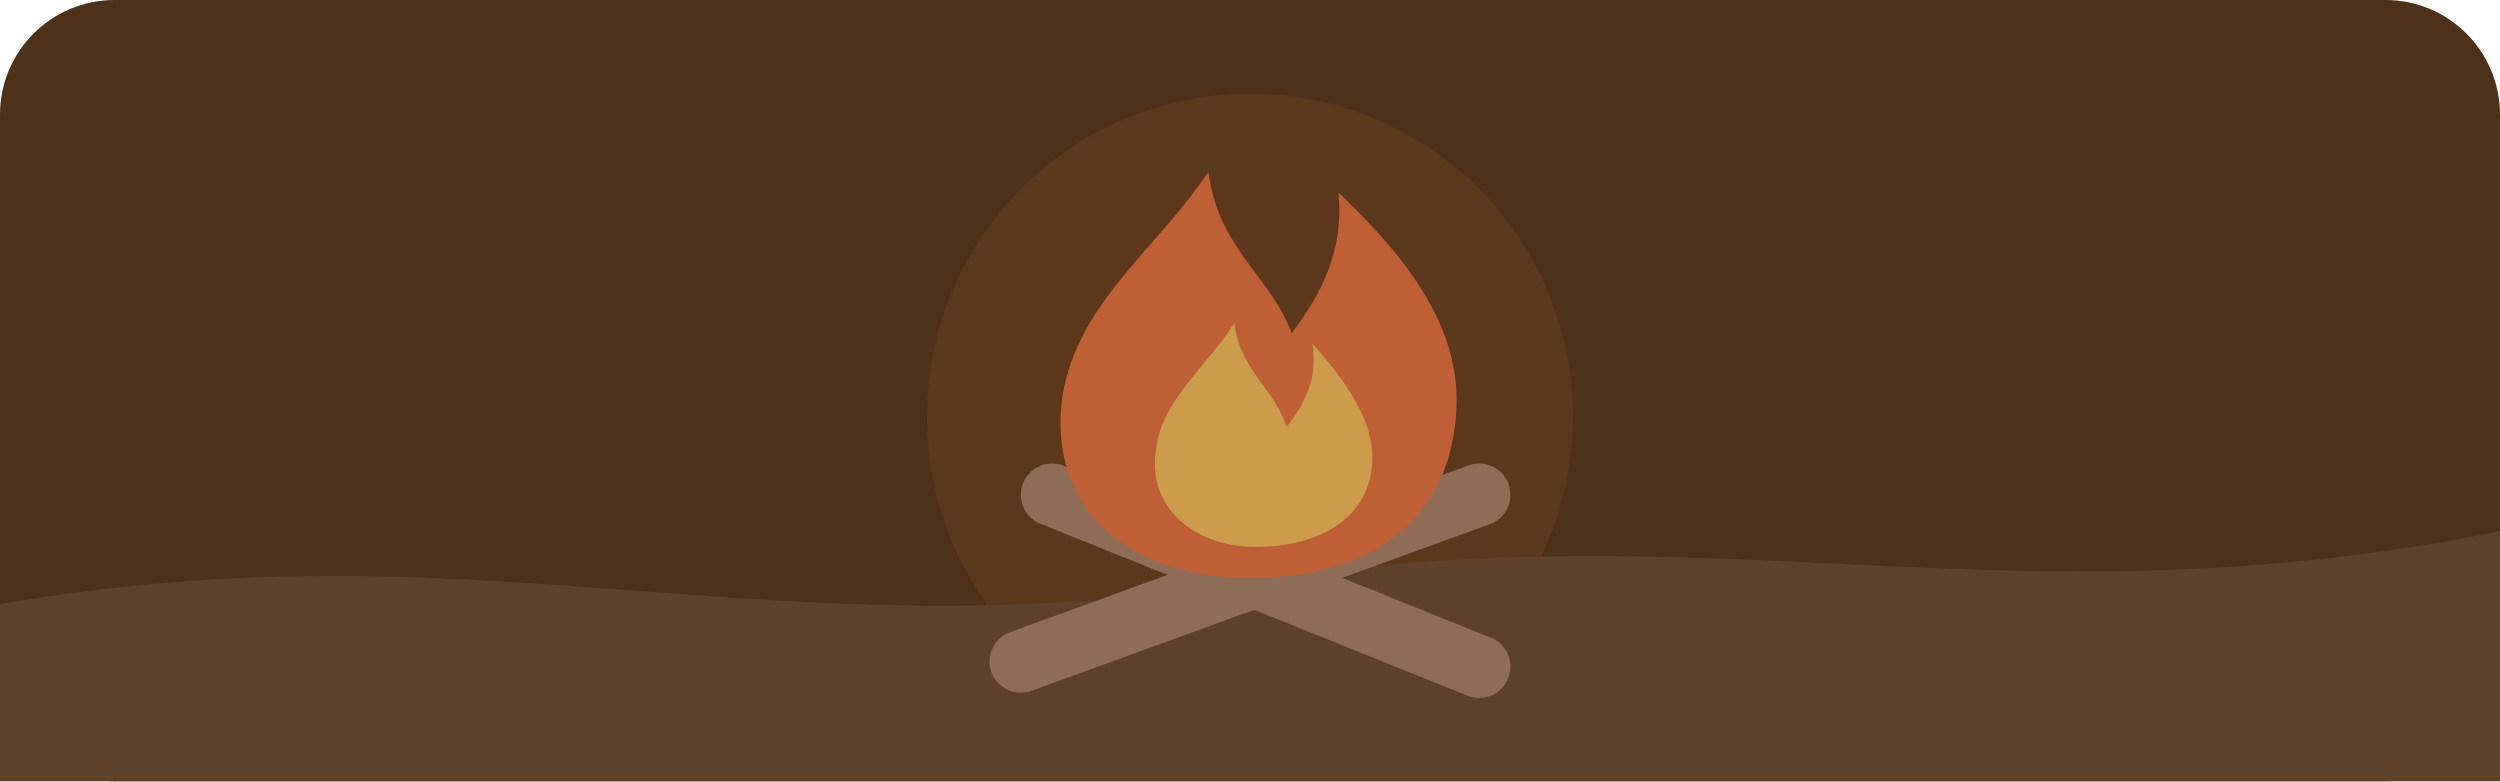
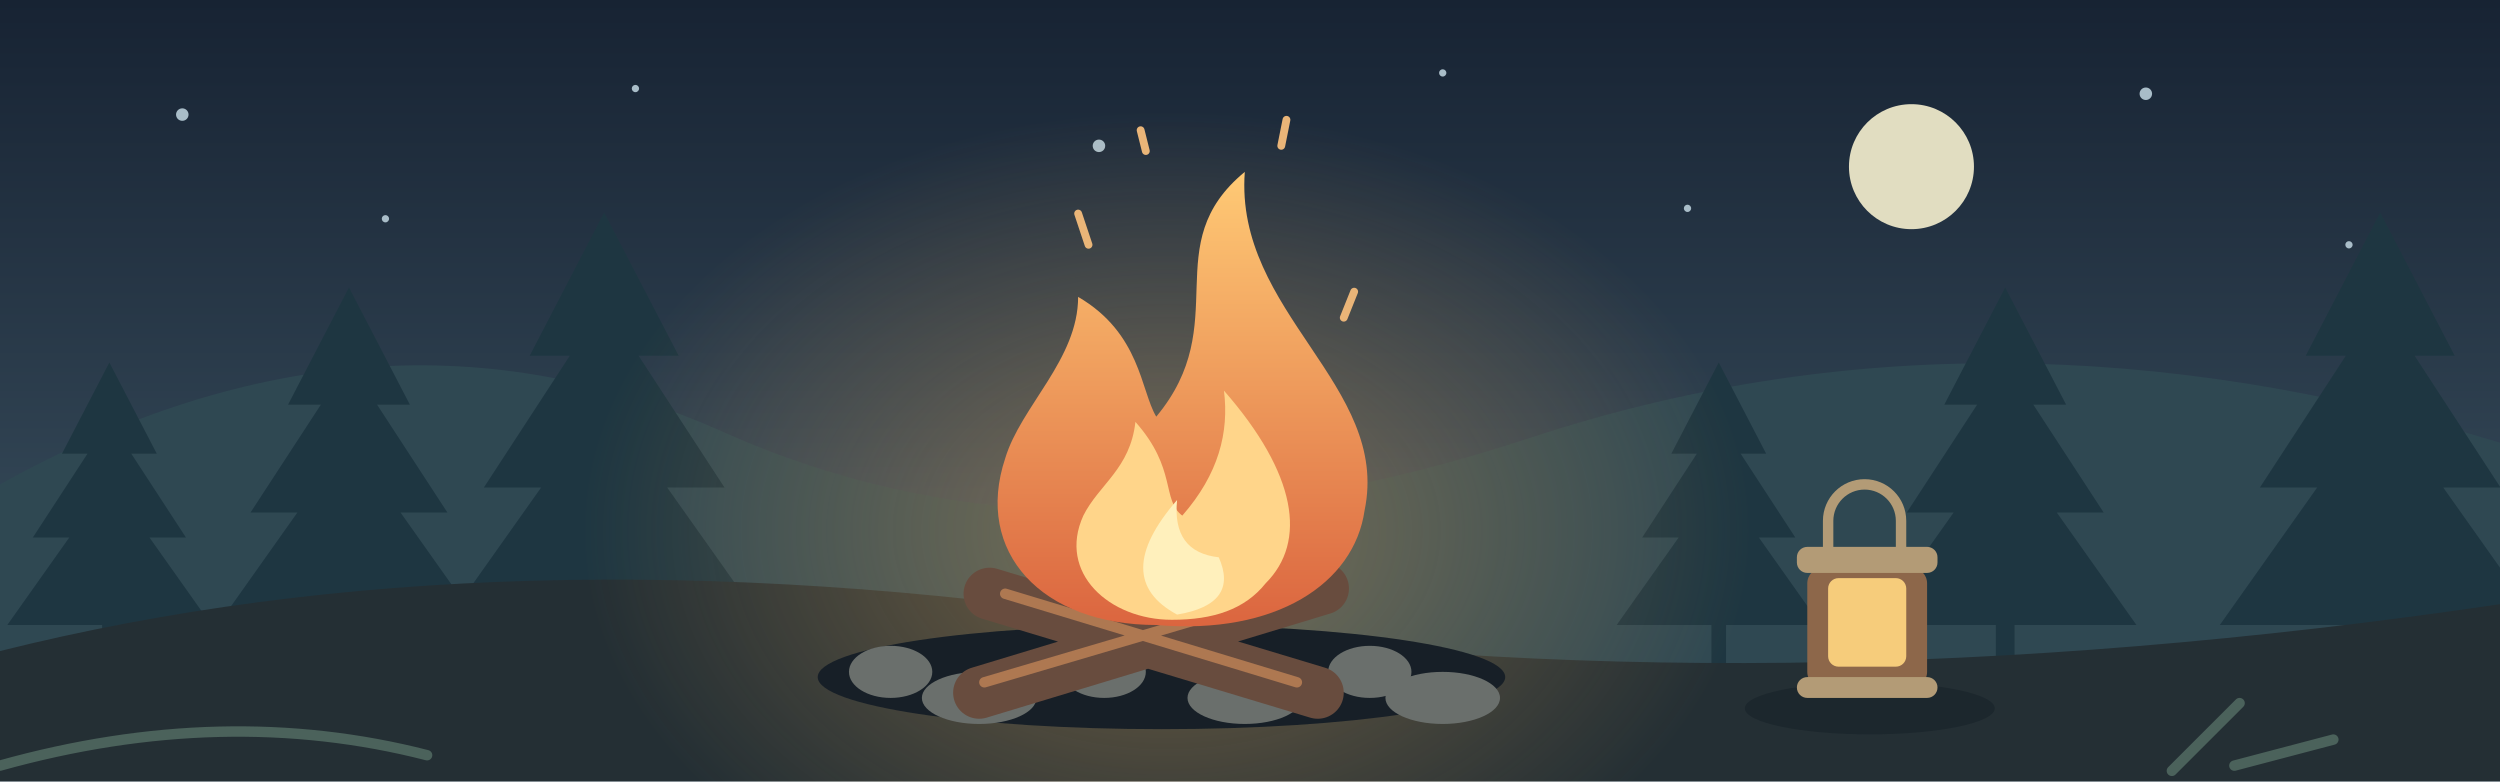
- <svg xmlns="http://www.w3.org/2000/svg" viewBox="0 0 480 150" role="img" aria-label="Campfire artwork">
-   <rect width="480" height="150" rx="22" fill="#4F3119" />
-   <circle cx="240" cy="80" r="62" fill="#5C381B" />
-   <path d="M0 116c92-16 148 10 238-4 93-15 147 9 242-10v48H0z" fill="#5F412A" />
-   <g stroke="#8E6C56" stroke-linecap="round" stroke-width="12">
-     <path d="m196 127 88-32" />
-     <path d="m202 95 82 33" />
+ <svg xmlns="http://www.w3.org/2000/svg" viewBox="0 0 480 150" role="img" aria-label="A glowing campfire with logs and a lantern in a forest clearing">
+   <defs>
+     <linearGradient id="sky" x2="0" y2="1">
+       <stop stop-color="#172333" />
+       <stop offset="1" stop-color="#405766" />
+     </linearGradient>
+     <radialGradient id="glow">
+       <stop stop-color="#F7B35D" stop-opacity=".38" />
+       <stop offset="1" stop-color="#F7B35D" stop-opacity="0" />
+     </radialGradient>
+     <linearGradient id="flame" x2="0" y2="1">
+       <stop stop-color="#FFCA75" />
+       <stop offset="1" stop-color="#DB653F" />
+     </linearGradient>
+   </defs>
+   <rect x="0" y="0" width="480" height="150" rx="0" fill="url(#sky)" />
+   <g fill="#A9BDC8">
+     <circle cx="35" cy="22" r="1.2" fill="#A9BDC8" />
+     <circle cx="74" cy="42" r="0.7" fill="#A9BDC8" />
+     <circle cx="122" cy="17" r="0.7" fill="#A9BDC8" />
+     <circle cx="211" cy="28" r="1.2" fill="#A9BDC8" />
+     <circle cx="277" cy="14" r="0.7" fill="#A9BDC8" />
+     <circle cx="324" cy="40" r="0.7" fill="#A9BDC8" />
+     <circle cx="412" cy="18" r="1.2" fill="#A9BDC8" />
+     <circle cx="451" cy="47" r="0.7" fill="#A9BDC8" />
  </g>
-   <path d="M240 111c-24 0-39-14-36-35 3-18 18-28 28-43 2 15 12 20 16 31 6-8 10-16 9-27 18 17 25 31 22 47-3 17-17 27-39 27z" fill="#BE5F37" />
-   <path d="M241 105c-12 0-21-8-19-19 1-9 10-16 15-24 1 9 8 13 10 20 4-5 6-10 5-16 9 10 13 18 11 26-2 8-10 13-22 13z" fill="#CB9C4C" />
+   <circle cx="367" cy="32" r="12" fill="#E1DDC1" />
+   <path d="M0 93q72-40 139-10t155 1 186 1v65H0Z" fill="#2F4852" />
+   <g transform="translate(21 120) scale(0.7)" fill="#1E3641">
+     <path d="M0-72-13-47h7l-15 23h10L-28 0H28L11-24h10L6-47h7Z" />
+     <path d="M-2-7h4v18h-4Z" />
+   </g>
+   <g transform="translate(67 120) scale(0.9)" fill="#1E3641">
+     <path d="M0-72-13-47h7l-15 23h10L-28 0H28L11-24h10L6-47h7Z" />
+     <path d="M-2-7h4v18h-4Z" />
+   </g>
+   <g transform="translate(116 120) scale(1.1)" fill="#1E3641">
+     <path d="M0-72-13-47h7l-15 23h10L-28 0H28L11-24h10L6-47h7Z" />
+     <path d="M-2-7h4v18h-4Z" />
+   </g>
+   <g transform="translate(330 120) scale(0.7)" fill="#1E3641">
+     <path d="M0-72-13-47h7l-15 23h10L-28 0H28L11-24h10L6-47h7Z" />
+     <path d="M-2-7h4v18h-4Z" />
+   </g>
+   <g transform="translate(385 120) scale(0.9)" fill="#1E3641">
+     <path d="M0-72-13-47h7l-15 23h10L-28 0H28L11-24h10L6-47h7Z" />
+     <path d="M-2-7h4v18h-4Z" />
+   </g>
+   <g transform="translate(457 120) scale(1.1)" fill="#1E3641">
+     <path d="M0-72-13-47h7l-15 23h10L-28 0H28L11-24h10L6-47h7Z" />
+     <path d="M-2-7h4v18h-4Z" />
+   </g>
+   <path d="M0 125q96-24 217-6t263-3v34H0Z" fill="#242F34" />
+   <ellipse cx="224" cy="102" rx="112" ry="81" fill="url(#glow)" />
+   <ellipse cx="223" cy="130" rx="66" ry="10" fill="#171F27" />
+   <ellipse cx="171" cy="129" rx="8" ry="5" fill="#6A6F6C" />
+   <ellipse cx="188" cy="134" rx="11" ry="5" fill="#6A6F6C" />
+   <ellipse cx="212" cy="129" rx="8" ry="5" fill="#6A6F6C" />
+   <ellipse cx="239" cy="134" rx="11" ry="5" fill="#6A6F6C" />
+   <ellipse cx="263" cy="129" rx="8" ry="5" fill="#6A6F6C" />
+   <ellipse cx="277" cy="134" rx="11" ry="5" fill="#6A6F6C" />
+   <path d="m188 133 66-20m-64 1 63 19" fill="none" stroke="#684C3E" stroke-width="10" stroke-linecap="round" />
+   <path d="m189 131 61-18m-57 1 56 17" fill="none" stroke="#AE7851" stroke-width="2" stroke-linecap="round" />
+   <path d="M222 120c-22 0-35-14-29-32 3-10 14-19 14-31 12 7 12 18 15 23 15-18 0-33 17-47-2 27 28 41 23 65-2 14-17 24-40 22Z" fill="url(#flame)" />
+   <path d="M225 119c-12 0-22-9-17-20 3-6 9-9 10-18 8 9 5 15 9 18 7-8 9-16 8-24 14 16 16 29 8 37-4 5-10 7-18 7Z" fill="#FFD58A" />
+   <path d="M226 118q-13-7 0-22-1 10 8 11 4 9-8 11Z" fill="#FFF0BC" />
+   <path d="m209 47-2-6m39-13 1-5m11 38 2-5m-40-27-1-4" fill="none" stroke="#EAB578" stroke-width="1.5" stroke-linecap="round" />
+   <ellipse cx="359" cy="136" rx="24" ry="5" fill="#1C272D" />
+   <rect x="347" y="109" width="23" height="23" rx="3" fill="#8D674A" />
+   <rect x="351" y="111" width="15" height="17" rx="2" fill="#F6CC7B" />
+   <rect x="345" y="105" width="27" height="5" rx="2" fill="#B39B76" />
+   <rect x="345" y="130" width="27" height="4" rx="2" fill="#B39B76" />
+   <path d="M351 105v-5a7 7 0 0 1 14 0v5" fill="none" stroke="#B39B76" stroke-width="2" stroke-linecap="round" />
+   <path d="M0 147q43-12 82-2m335 3 13-13m-1 12 19-5" fill="none" stroke="#4B625B" stroke-width="2" stroke-linecap="round" />
</svg>
